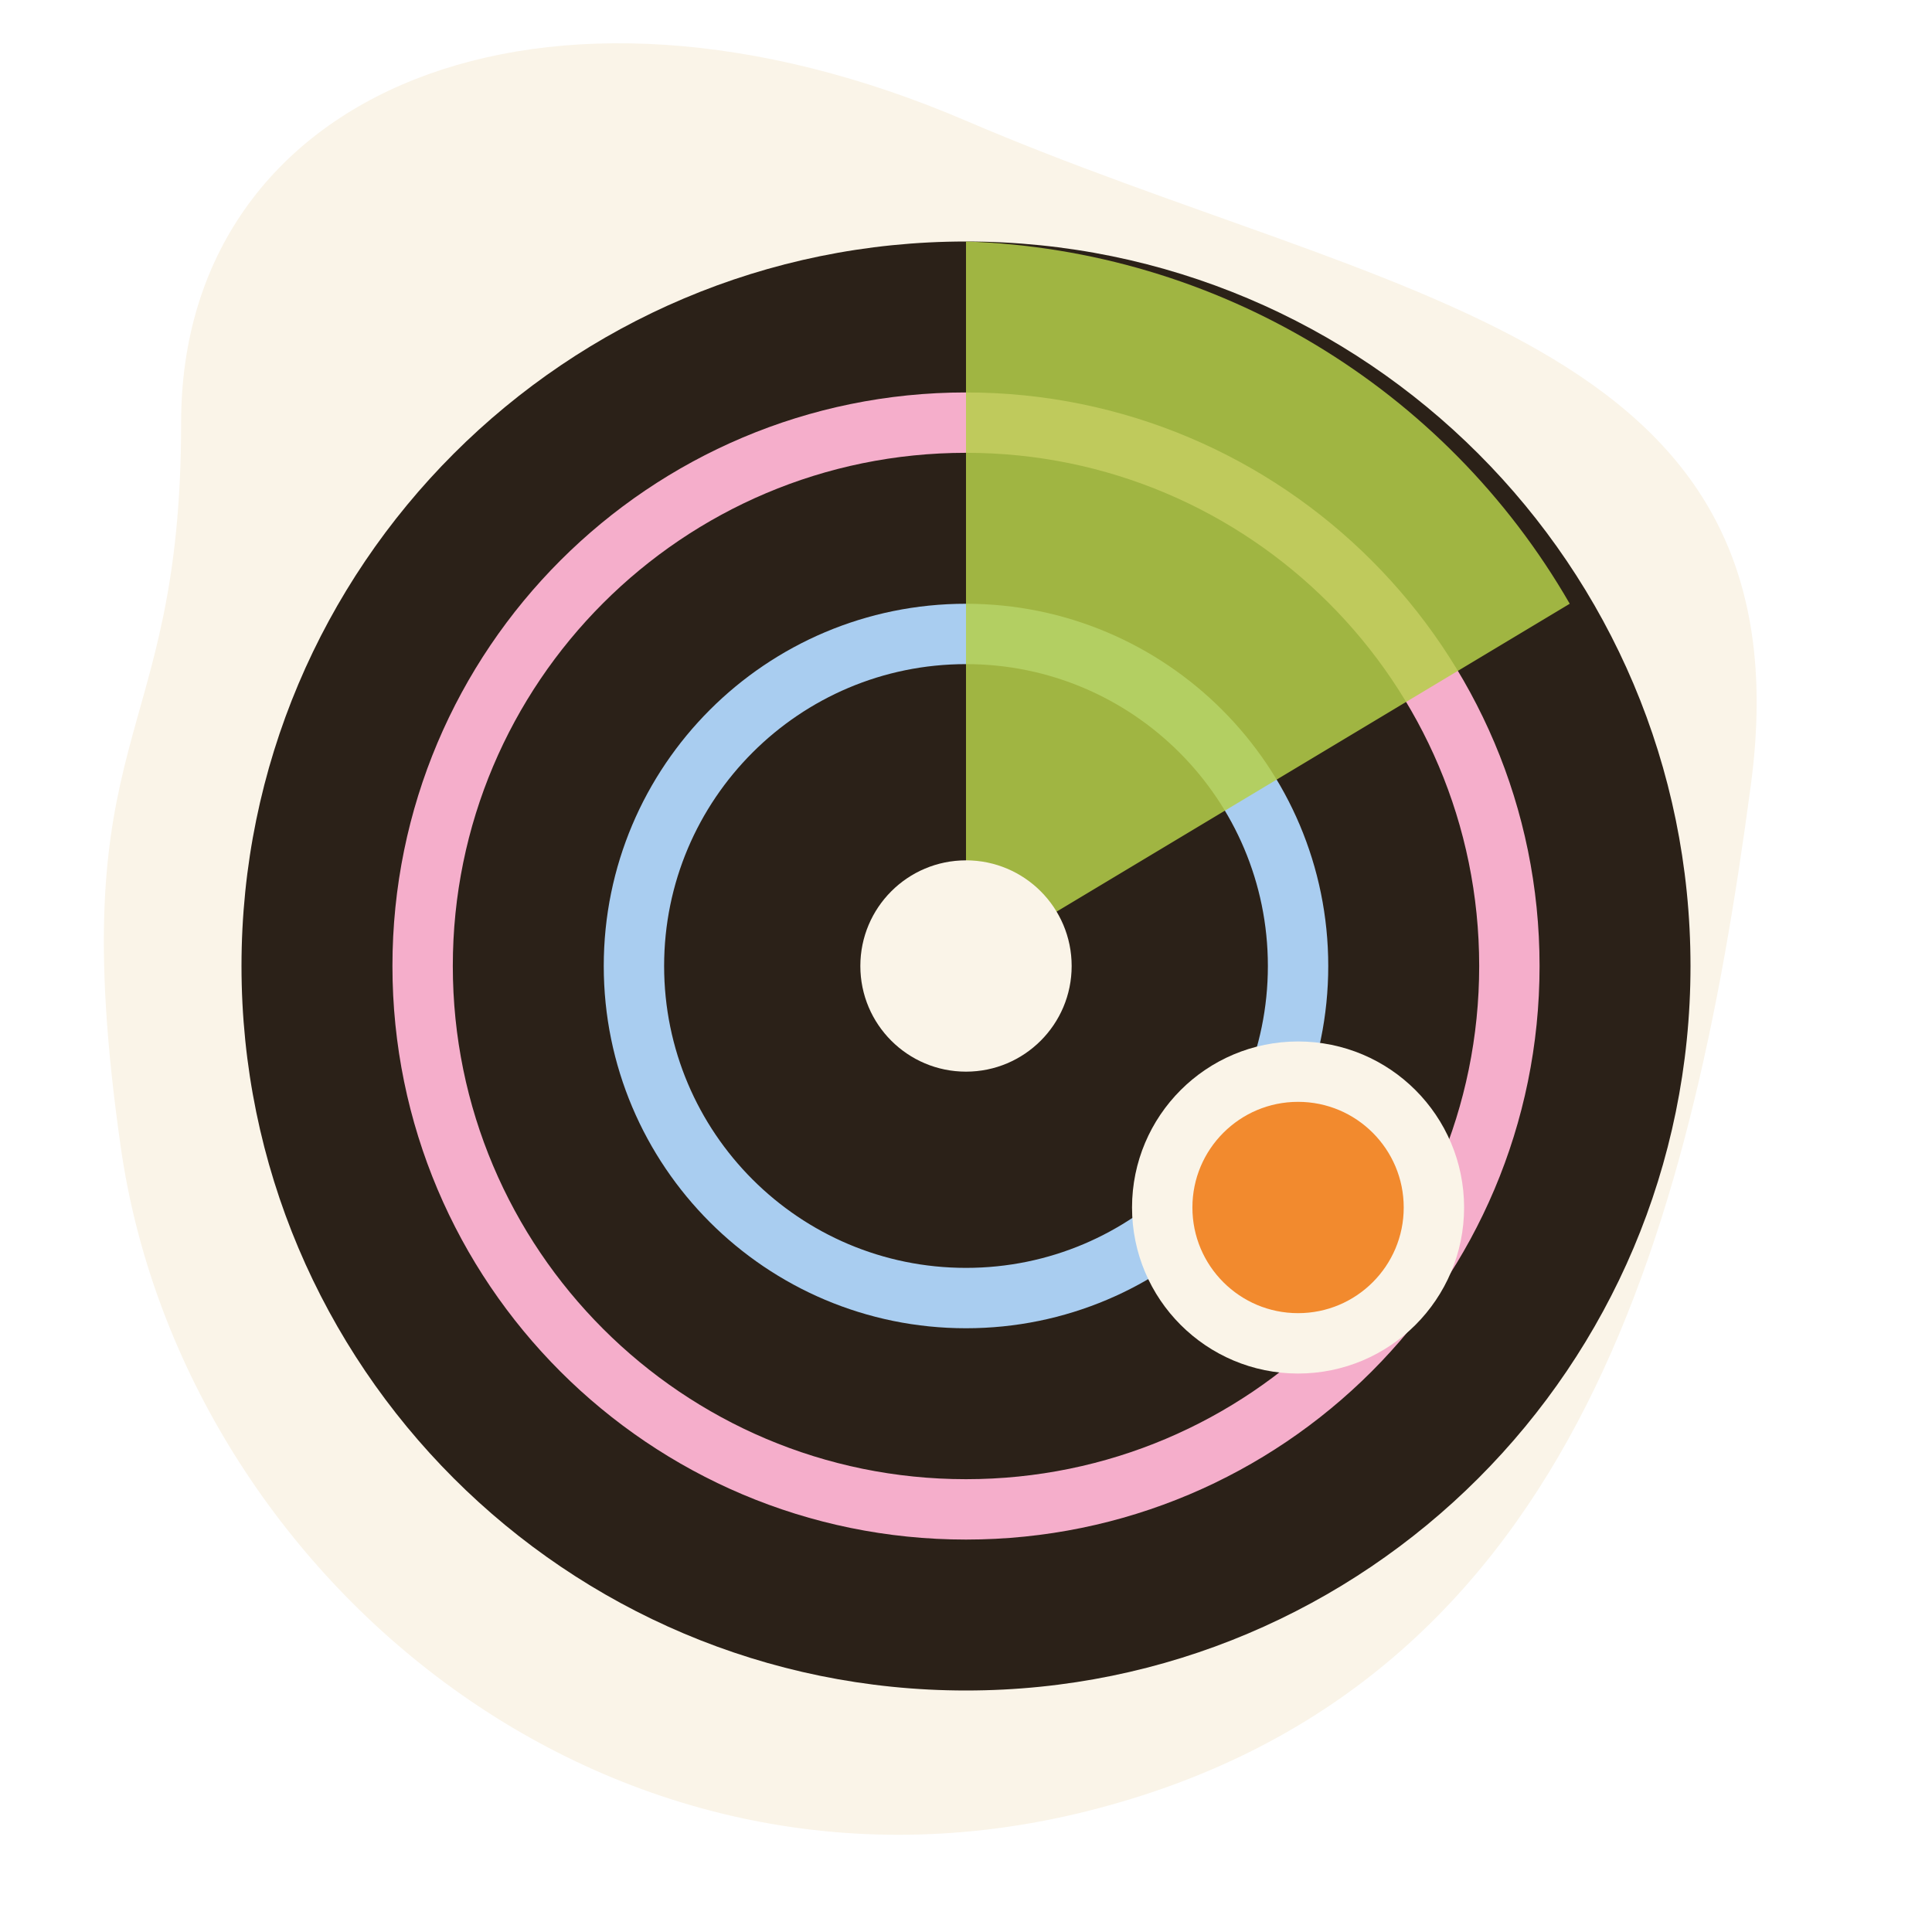
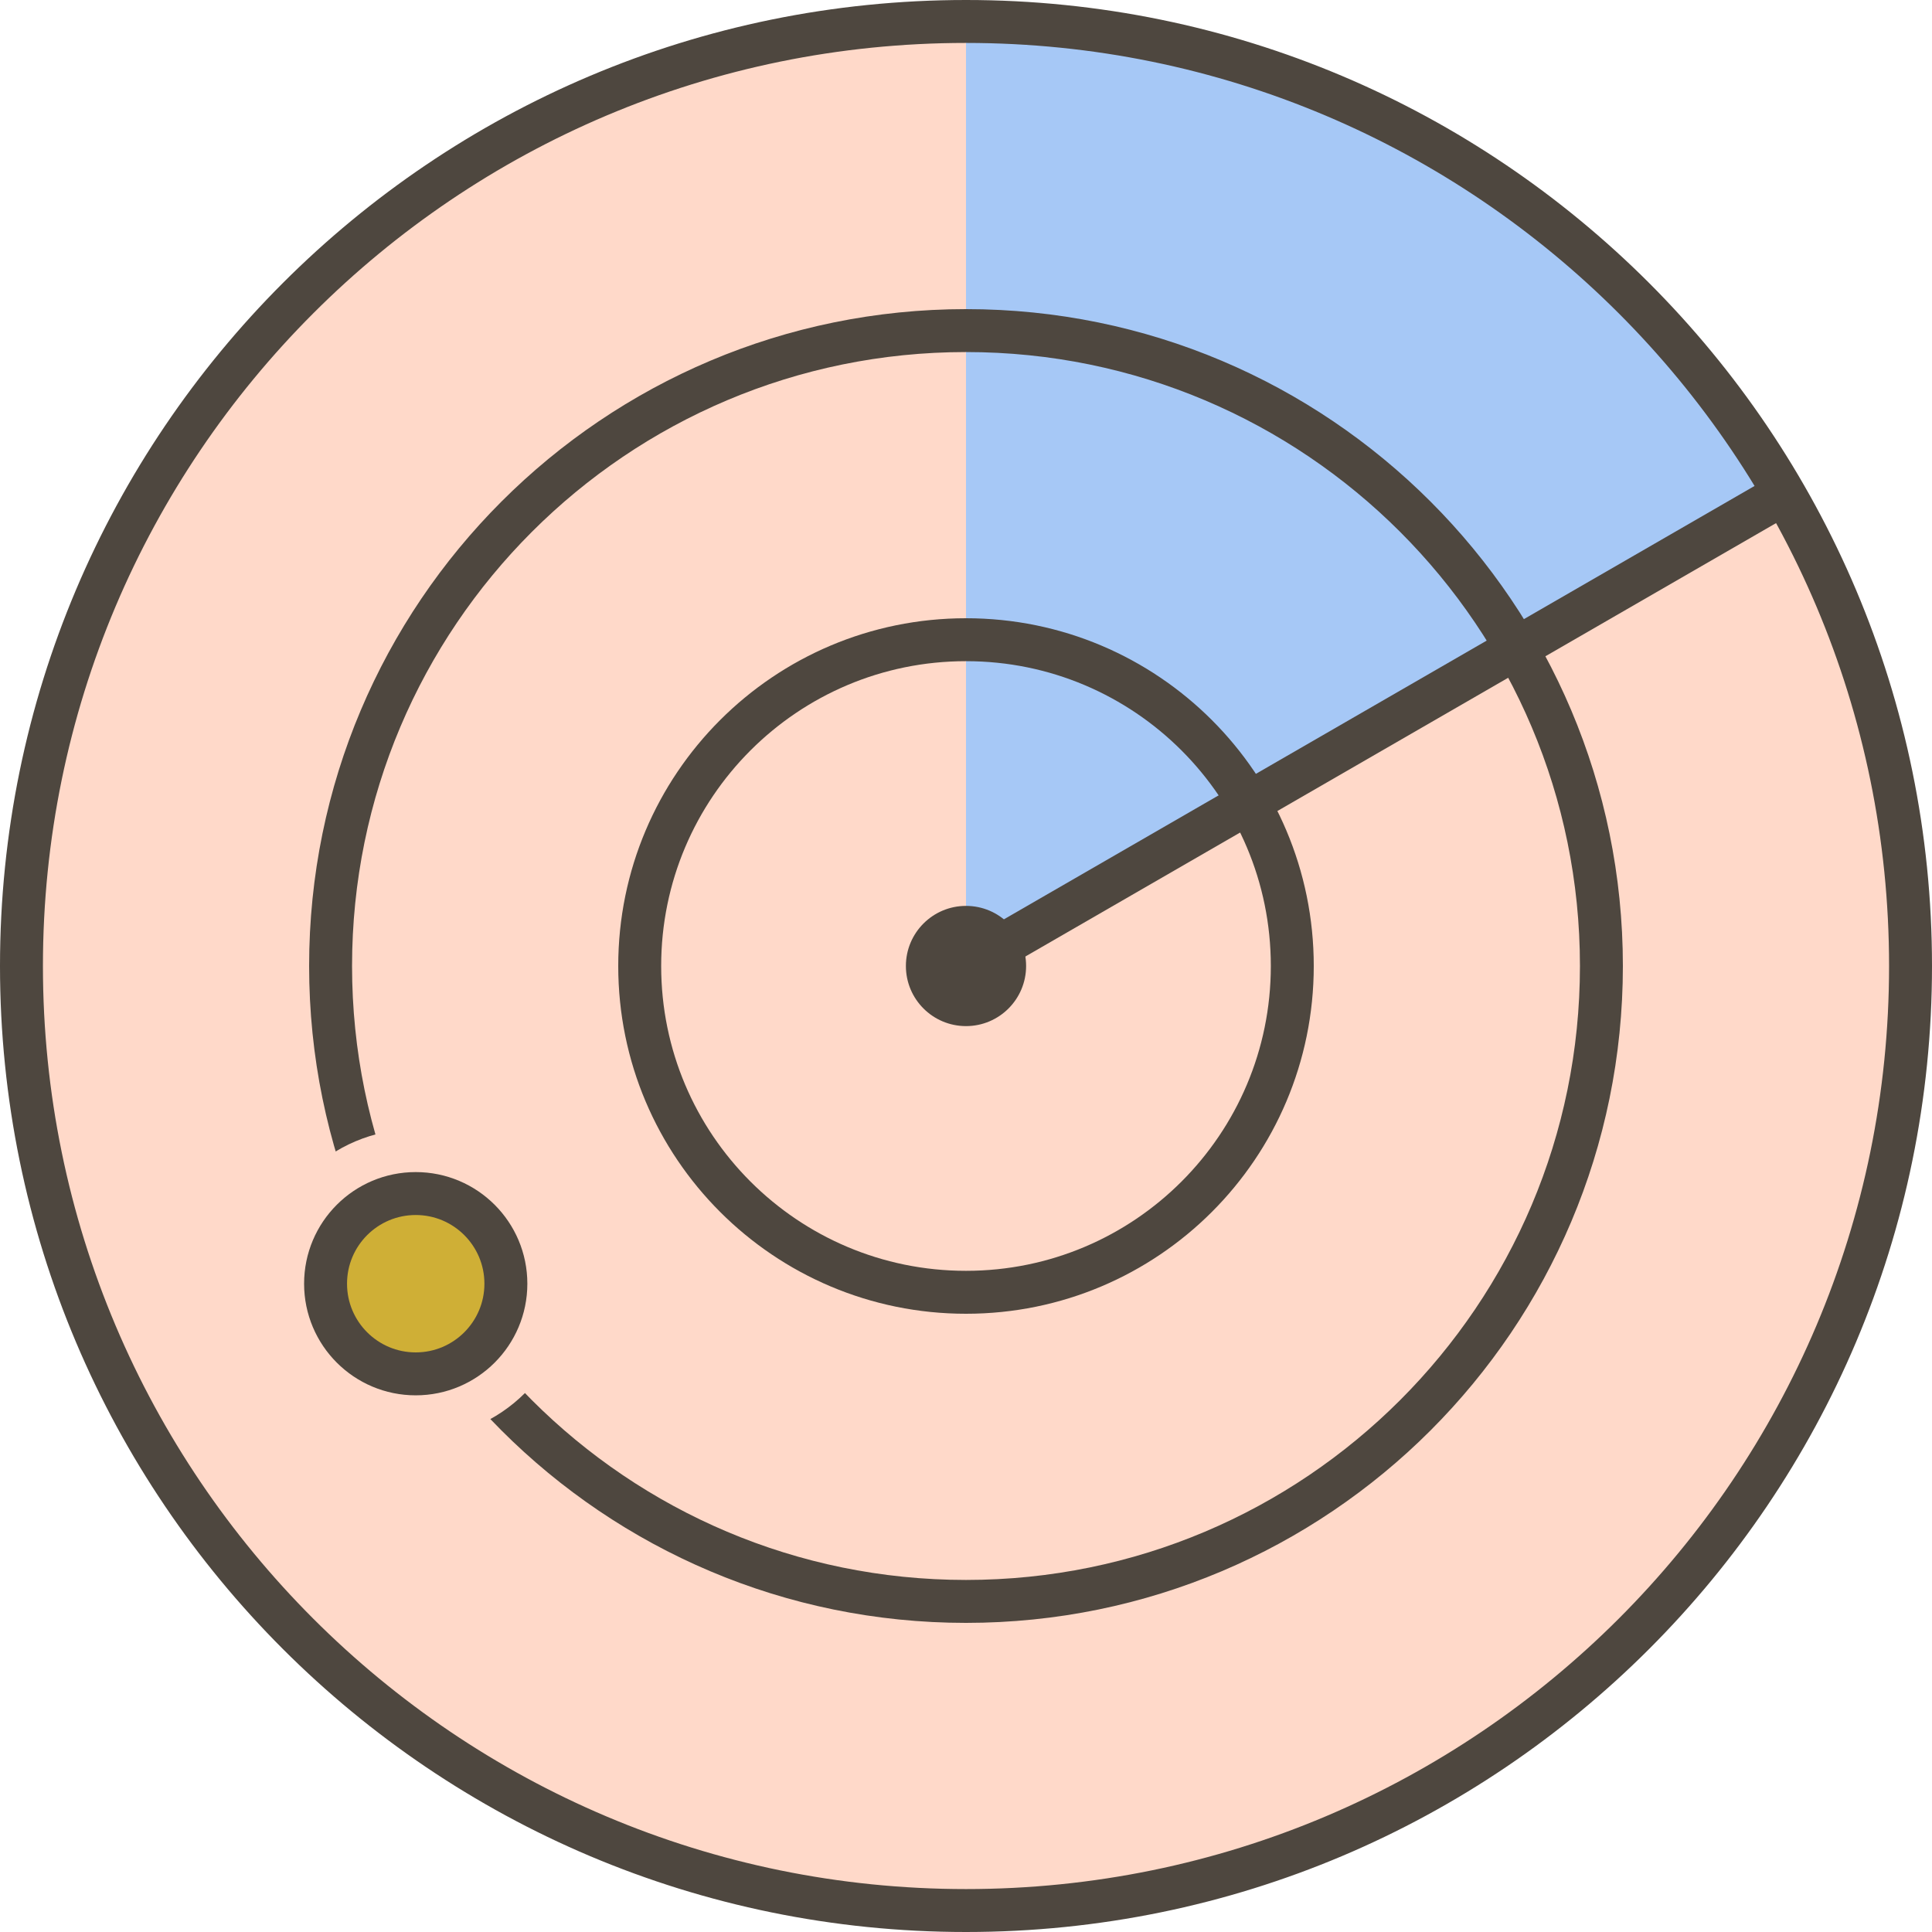
- <svg xmlns="http://www.w3.org/2000/svg" viewBox="0 0 64 64">
-   <path fill="#faf4e8" d="M6 14C6 3 18-2 32 4s28 7 26 22-6 30-22 34S6 52 4 38 6 25 6 14Z" />
-   <circle cx="32" cy="32" r="24" fill="#2b2118" />
-   <circle cx="32" cy="32" r="18" fill="none" stroke="#f5aecb" stroke-width="2" />
-   <circle cx="32" cy="32" r="11" fill="none" stroke="#a9cdf0" stroke-width="2" />
-   <path d="M32 32 L52 20 A24 24 0 0 0 32 8 Z" fill="#b5cf49" opacity="0.85" />
-   <circle cx="32" cy="32" r="3.5" fill="#faf4e8" />
-   <circle cx="43" cy="40" r="4.5" fill="#f28a2e" stroke="#faf4e8" stroke-width="2" />
+ <svg xmlns="http://www.w3.org/2000/svg" viewBox="31 31 450 450">
+   <circle cx="256" cy="256" r="220" fill="#ffd9c9" />
+   <path d="M256 256 L256 36 A220 220 0 0 1 446.53 146 Z" fill="#a6c8f6" />
+   <g fill="none" stroke="#4e473f" stroke-width="10">
+     <circle cx="256" cy="256" r="76" />
+     <circle cx="256" cy="256" r="148" />
+     <circle cx="256" cy="256" r="220" />
+   </g>
+   <line x1="256" y1="256" x2="446.53" y2="146" stroke="#4e473f" stroke-width="10" />
+   <circle cx="256" cy="256" r="14" fill="#4e473f" />
+   <circle cx="127.83" cy="330" r="36" fill="#ffd9c9" />
+   <circle cx="127.83" cy="330" r="21" fill="#cfaf36" stroke="#4e473f" stroke-width="10" />
</svg>
